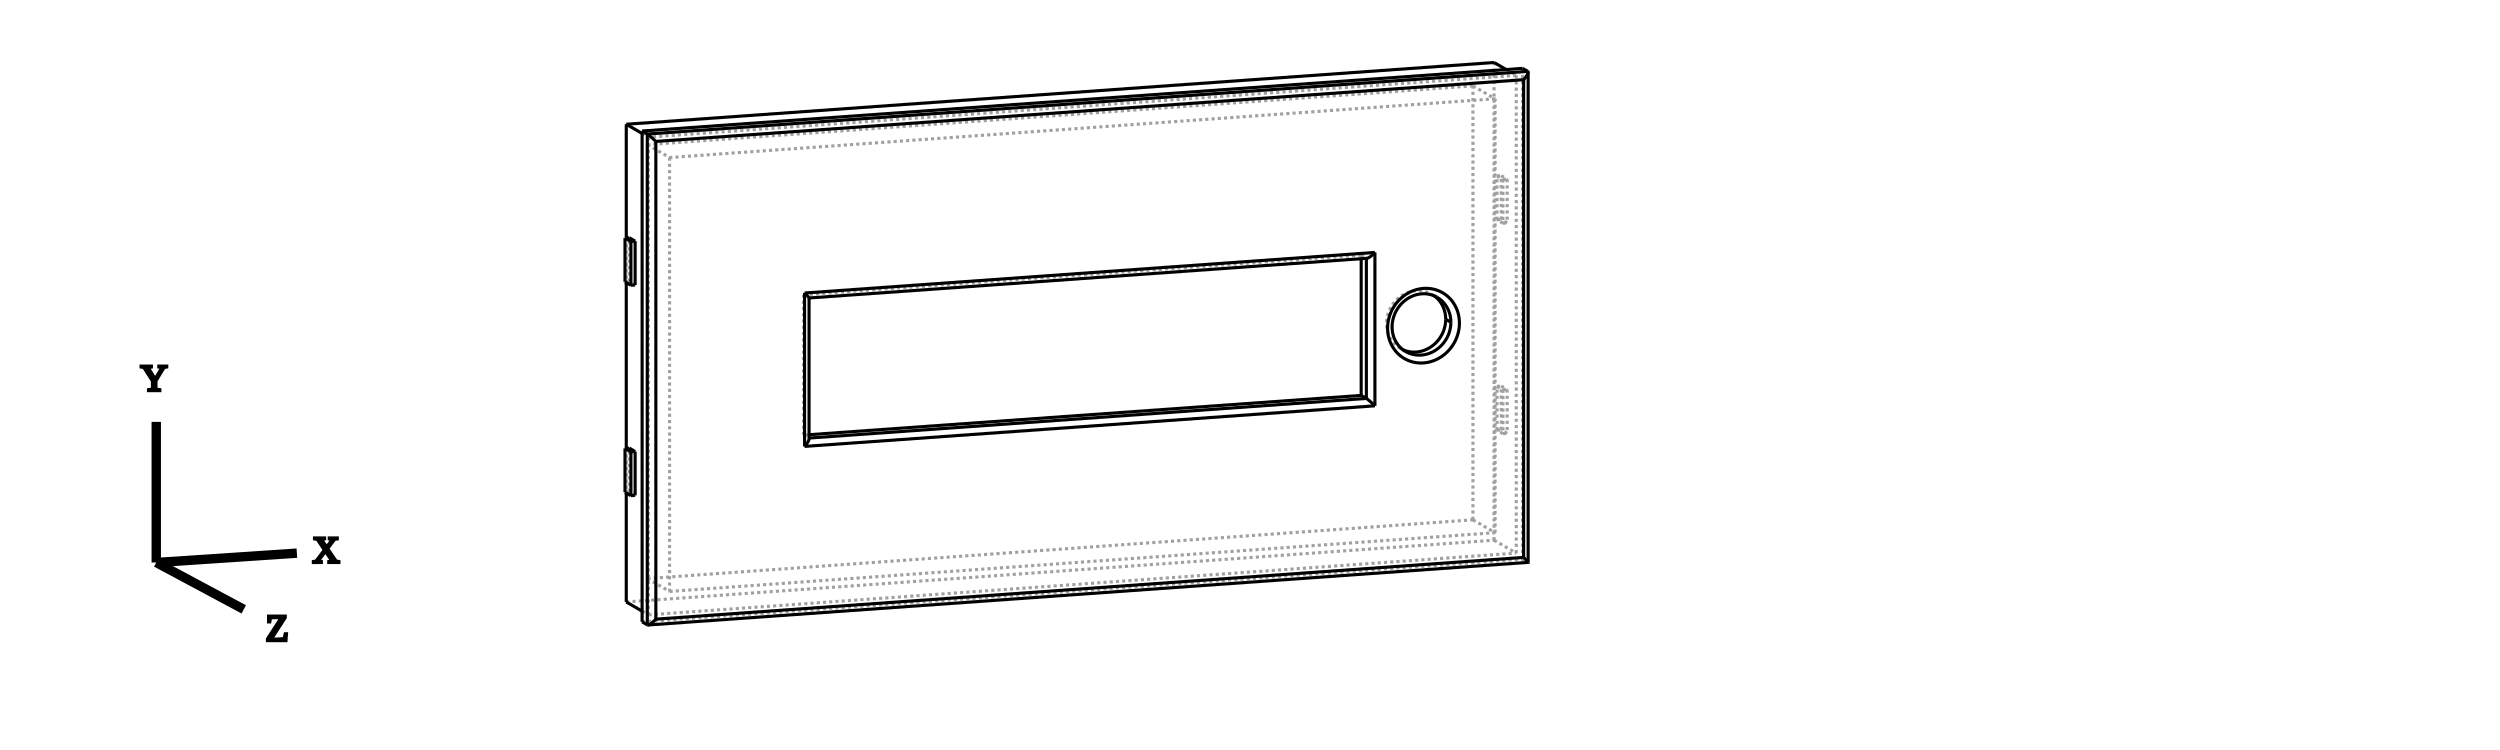
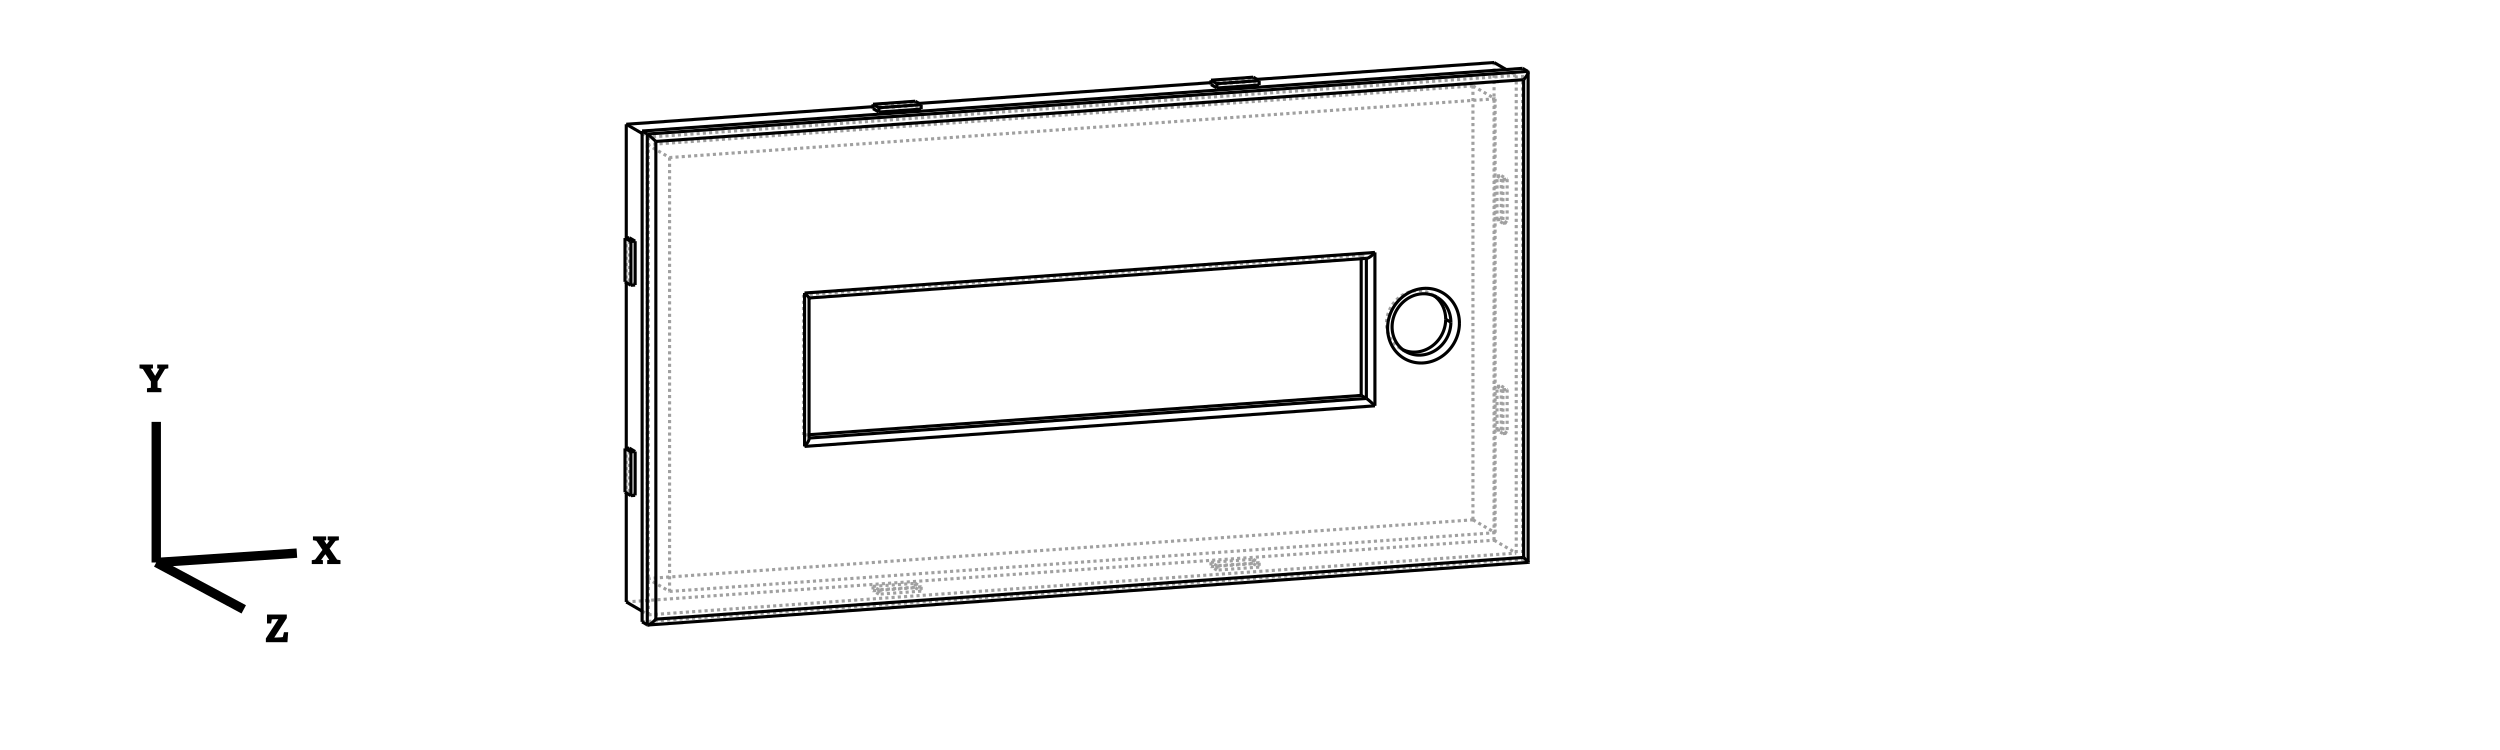
<svg xmlns="http://www.w3.org/2000/svg" width="800.0" height="240.0">
  <g transform="scale(2.864768, -2.864768)   translate(120.0741,-38.07059)" stroke-width="0.349" fill="none">
    <g stroke="rgb(160,160,160)" fill="none" stroke-dasharray="0.349,0.349">
      <path d="M-48.349,-31.394 L50.001,-24.396 " />
      <path d="M50.001,-24.396 L50.579,-24.732 " />
      <path d="M50.579,-24.732 L50.583,-24.734 L50.586,-24.736 L50.59,-24.737 L50.593,-24.739 L50.596,-24.741 L50.599,-24.742 L50.602,-24.743 L50.604,-24.744 L50.607,-24.745 L50.609,-24.746 L50.611,-24.746 L50.613,-24.746 L50.614,-24.746 L50.616,-24.746 " />
      <path d="M50.001,-24.396 L50.001,30.435 " />
      <path d="M-47.641,-30.609 L49.293,-23.712 " />
      <path d="M49.293,-23.712 L49.293,29.65 " />
      <path d="M49.293,29.65 L-47.641,22.752 " />
      <path d="M-47.641,22.752 L-47.641,-30.609 " />
      <path d="M-48.349,-30.198 L-47.641,-30.609 " />
+       <path d="M-50.119,-29.17 L46.815,-22.272 " />
      <path d="M46.815,-22.272 L49.293,-23.712 " />
-       <path d="M-50.119,-29.17 L46.815,-22.272 " />
+       <path d="M-21.898,-27.808 L-22.558,-27.424 " />
+       <path d="M-17.178,-27.472 L-21.898,-27.808 " />
+       <path d="M-22.558,-27.424 L-17.839,-27.089 " />
+       <path d="M-17.839,-27.089 L-17.178,-27.472 " />
+       <path d="M15.857,-25.122 L15.196,-24.738 " />
+       <path d="M20.576,-24.786 L15.857,-25.122 " />
+       <path d="M19.915,-24.402 L20.576,-24.786 " />
+       <path d="M15.196,-24.738 L19.915,-24.402 " />
      <path d="M46.815,-22.272 L46.815,31.089 " />
      <path d="M48.167,30.304 L49.293,29.65 " />
      <path d="M47.806,-10.364 L47.146,-9.981 " />
      <path d="M47.806,-5.469 L47.806,-10.364 " />
      <path d="M47.146,-9.981 L47.146,-5.085 " />
      <path d="M47.146,-5.085 L47.806,-5.469 " />
      <path d="M47.806,13.134 L47.146,13.518 " />
      <path d="M47.806,18.03 L47.806,13.134 " />
      <path d="M47.146,18.414 L47.806,18.03 " />
      <path d="M47.146,13.518 L47.146,18.414 " />
+       <path d="M20.336,29.205 L15.196,28.839 " />
+       <path d="M-17.418,26.518 L-22.558,26.153 " />
      <path d="M-48.349,23.163 L-47.641,22.752 " />
+       <path d="M15.196,28.624 L19.915,28.96 " />
+       <path d="M19.915,28.96 L20.576,28.576 " />
+       <path d="M-22.558,25.937 L-17.839,26.273 " />
+       <path d="M-17.839,26.273 L-17.178,25.889 " />
      <path d="M-50.119,11.492 L-50.119,6.504 " />
      <path d="M-50.119,-12.006 L-50.119,-16.994 " />
      <path d="M-49.789,6.62 L-49.789,11.516 " />
      <path d="M-49.128,6.236 L-49.789,6.62 " />
      <path d="M-49.789,-16.878 L-49.789,-11.983 " />
      <path d="M-49.128,-17.262 L-49.789,-16.878 " />
      <path d="M32.621,9.221 L32.615,9.221 L32.609,9.221 L32.603,9.221 L32.598,9.221 L32.593,9.221 L32.587,9.222 L32.582,9.223 L32.577,9.224 L32.573,9.225 L32.568,9.226 L32.564,9.228 L32.559,9.23 L32.555,9.232 L32.551,9.234 " />
      <path d="M-29.707,4.786 L-29.708,4.786 L-29.71,4.786 L-29.712,4.786 L-29.714,4.787 L-29.716,4.788 L-29.718,4.788 L-29.721,4.789 L-29.723,4.791 L-29.726,4.792 L-29.729,4.793 L-29.733,4.795 L-29.736,4.797 L-29.74,4.799 L-29.743,4.801 " />
      <path d="M-29.701,-10.956 L-29.701,-10.947 L-29.702,-10.938 L-29.703,-10.93 L-29.705,-10.922 L-29.707,-10.914 L-29.709,-10.907 L-29.712,-10.9 L-29.715,-10.894 L-29.719,-10.888 L-29.723,-10.882 L-29.727,-10.877 L-29.732,-10.873 L-29.738,-10.869 L-29.743,-10.865 " />
      <path d="M-47.759,-26.555 L44.456,-19.993 " />
      <path d="M44.456,-19.993 L44.456,28.474 " />
      <path d="M44.456,28.474 L-47.759,21.912 " />
      <path d="M-47.759,21.912 L-47.759,-26.555 " />
+       <path d="M-21.898,-27.808 L-21.898,-28.298 " />
+       <path d="M-22.558,-27.424 L-22.558,-27.914 " />
+       <path d="M-21.898,-28.298 L-22.558,-27.914 " />
+       <path d="M-17.178,-27.472 L-17.178,-27.962 " />
+       <path d="M-17.178,-27.962 L-21.898,-28.298 " />
+       <path d="M-17.839,-27.089 L-17.839,-27.578 " />
+       <path d="M-22.558,-27.914 L-17.839,-27.578 " />
+       <path d="M-17.839,-27.578 L-17.178,-27.962 " />
+       <path d="M15.857,-25.122 L15.857,-25.611 " />
+       <path d="M15.196,-24.738 L15.196,-25.227 " />
+       <path d="M15.857,-25.611 L15.196,-25.227 " />
+       <path d="M20.576,-24.786 L20.576,-25.275 " />
+       <path d="M20.576,-25.275 L15.857,-25.611 " />
+       <path d="M19.915,-24.402 L19.915,-24.892 " />
+       <path d="M19.915,-24.892 L20.576,-25.275 " />
+       <path d="M15.196,-25.227 L19.915,-24.892 " />
      <path d="M47.806,-10.364 L48.278,-10.331 " />
      <path d="M47.146,-9.981 L47.618,-9.947 " />
      <path d="M48.278,-10.331 L47.618,-9.947 " />
      <path d="M47.806,-5.469 L48.278,-5.435 " />
      <path d="M48.278,-5.435 L48.278,-10.331 " />
      <path d="M47.146,-5.085 L47.618,-5.052 " />
      <path d="M47.618,-9.947 L47.618,-5.052 " />
      <path d="M47.618,-5.052 L48.278,-5.435 " />
      <path d="M47.806,13.134 L48.278,13.168 " />
      <path d="M47.146,13.518 L47.618,13.552 " />
      <path d="M48.278,13.168 L47.618,13.552 " />
      <path d="M47.806,18.03 L48.278,18.063 " />
      <path d="M48.278,18.063 L48.278,13.168 " />
      <path d="M47.146,18.414 L47.618,18.447 " />
      <path d="M47.618,18.447 L48.278,18.063 " />
      <path d="M47.618,13.552 L47.618,18.447 " />
+       <path d="M19.915,28.96 L19.915,29.449 " />
+       <path d="M-17.839,26.273 L-17.839,26.763 " />
      <path d="M-49.789,6.62 L-50.26,6.587 " />
      <path d="M-49.789,-16.878 L-50.26,-16.912 " />
      <path d="M31.973,9.57 L32.551,9.234 " />
      <path d="M31.973,9.57 L31.973,9.175 " />
      <path d="M-30.321,5.137 L-29.743,4.801 " />
      <path d="M-30.321,5.137 L31.973,9.57 " />
      <path d="M-29.701,-10.485 L-30.321,-10.529 " />
      <path d="M-30.321,-10.529 L-29.743,-10.865 " />
      <path d="M-30.321,-10.529 L-30.321,5.137 " />
      <path d="M36.652,-1.006 L36.575,-0.971 L36.499,-0.934 L36.424,-0.895 L36.35,-0.853 " />
      <path d="M36.35,-0.853 L36.282,-0.812 L36.215,-0.77 L36.149,-0.725 L36.085,-0.679 L36.021,-0.632 L35.959,-0.582 L35.898,-0.531 L35.838,-0.478 L35.78,-0.424 L35.723,-0.368 L35.668,-0.31 L35.614,-0.251 L35.562,-0.191 L35.511,-0.129 L35.461,-0.066 L35.414,-0.001 L35.368,0.065 L35.323,0.132 L35.28,0.2 L35.239,0.27 L35.2,0.341 L35.162,0.413 L35.127,0.486 L35.093,0.559 L35.06,0.634 L35.03,0.71 L35.002,0.787 L34.975,0.864 L34.95,0.943 L34.927,1.022 L34.906,1.102 L34.887,1.182 L34.87,1.263 L34.855,1.345 L34.842,1.427 L34.831,1.509 L34.822,1.592 L34.815,1.675 L34.806,1.843 L34.806,2.011 L34.813,2.179 L34.828,2.348 L34.852,2.516 L34.883,2.683 L34.922,2.849 L34.968,3.014 L35.022,3.176 L35.084,3.336 L35.153,3.493 L35.229,3.647 L35.311,3.798 L35.401,3.944 L35.497,4.087 L35.6,4.224 L35.708,4.357 L35.822,4.485 L35.942,4.606 L36.067,4.723 L36.197,4.832 L36.332,4.936 L36.47,5.033 L36.613,5.123 L36.759,5.206 L36.909,5.281 L36.985,5.316 L37.062,5.349 L37.139,5.38 L37.217,5.409 L37.295,5.437 L37.374,5.462 L37.453,5.485 L37.533,5.507 L37.613,5.526 L37.693,5.543 L37.773,5.559 L37.854,5.572 L37.935,5.583 L38.016,5.592 L38.097,5.599 L38.178,5.604 L38.259,5.607 L38.34,5.608 L38.421,5.607 L38.502,5.604 L38.582,5.598 L38.662,5.591 L38.742,5.582 L38.821,5.57 L38.9,5.557 L38.979,5.541 L39.057,5.523 L39.134,5.504 L39.211,5.482 L39.287,5.458 L39.362,5.433 L39.437,5.405 L39.511,5.376 L39.584,5.344 L39.656,5.311 L39.727,5.276 L39.797,5.239 L39.866,5.2 " />
      <path d="M39.866,5.2 L39.939,5.156 L40.01,5.111 L40.08,5.063 L40.148,5.014 " />
      <path d="M-47.759,-26.555 L-45.282,-27.994 " />
      <path d="M44.456,-19.993 L46.933,-21.432 " />
      <path d="M-45.282,-27.994 L46.933,-21.432 " />
      <path d="M44.456,28.474 L46.933,27.034 " />
      <path d="M46.933,-21.432 L46.933,27.034 " />
      <path d="M-47.759,21.912 L-45.282,20.472 " />
      <path d="M46.933,27.034 L-45.282,20.472 " />
      <path d="M-45.282,20.472 L-45.282,-27.994 " />
      <path d="M-29.707,4.786 L-29.701,4.786 " />
      <path d="M40.444,4.864 L39.866,5.2 " />
      <path d="M36.928,-1.189 L36.35,-0.853 " />
    </g>
    <g stroke="rgb(0,0,0)" fill="none">
      <path d="M-48.349,-31.394 L-47.771,-31.73 " />
      <path d="M-48.349,23.436 L-47.771,23.1 " />
      <path d="M-48.349,23.436 L-48.349,-31.394 " />
      <path d="M-47.771,-31.73 L-47.767,-31.732 L-47.763,-31.734 L-47.759,-31.736 L-47.754,-31.737 L-47.75,-31.739 L-47.745,-31.74 L-47.74,-31.741 L-47.735,-31.742 L-47.73,-31.742 L-47.724,-31.743 L-47.719,-31.743 L-47.713,-31.743 L-47.707,-31.743 L-47.701,-31.743 " />
      <path d="M-47.701,-31.743 L-47.66,-31.736 L-47.614,-31.722 L-47.562,-31.701 L-47.505,-31.673 L-47.445,-31.638 L-47.381,-31.597 L-47.314,-31.549 L-47.244,-31.496 L-47.173,-31.438 L-47.101,-31.375 L-47.028,-31.308 L-46.956,-31.237 L-46.885,-31.164 L-46.815,-31.089 " />
      <path d="M50.616,-24.746 L50.616,-24.746 L50.617,-24.746 L50.618,-24.746 L50.618,-24.746 L50.619,-24.746 L50.619,-24.745 L50.62,-24.745 L50.62,-24.744 L50.62,-24.744 L50.621,-24.743 L50.621,-24.743 L50.621,-24.742 L50.621,-24.741 L50.621,-24.741 " />
      <path d="M50.621,-24.741 L50.618,-24.73 L50.609,-24.714 L50.595,-24.693 L50.575,-24.667 L50.549,-24.636 L50.519,-24.6 L50.483,-24.561 L50.442,-24.517 L50.397,-24.47 L50.348,-24.419 L50.295,-24.365 L50.239,-24.309 L50.18,-24.251 L50.119,-24.191 " />
      <path d="M50.001,30.435 L-48.349,23.436 " />
      <path d="M50.001,30.435 L50.579,30.099 " />
      <path d="M-47.771,23.1 L-47.739,23.08 L-47.698,23.051 L-47.649,23.014 L-47.593,22.97 L-47.531,22.919 L-47.462,22.861 L-47.388,22.798 L-47.311,22.73 L-47.23,22.658 L-47.147,22.584 L-47.063,22.506 L-46.979,22.428 L-46.896,22.35 L-46.815,22.272 " />
      <path d="M50.579,30.099 L50.585,30.095 L50.59,30.091 L50.595,30.086 L50.6,30.081 L50.604,30.076 L50.607,30.07 L50.611,30.064 L50.613,30.057 L50.616,30.05 L50.618,30.042 L50.619,30.034 L50.62,30.025 L50.621,30.017 L50.621,30.007 " />
      <path d="M50.621,30.007 L50.618,29.97 L50.609,29.927 L50.595,29.88 L50.575,29.828 L50.549,29.772 L50.519,29.713 L50.483,29.651 L50.442,29.586 L50.397,29.519 L50.348,29.45 L50.295,29.38 L50.239,29.31 L50.18,29.24 L50.119,29.17 " />
      <path d="M-50.119,-29.17 L-48.349,-30.198 " />
      <path d="M46.815,31.089 L48.167,30.304 " />
+       <path d="M46.815,31.089 L20.336,29.205 " />
+       <path d="M15.196,28.839 L-17.418,26.518 " />
+       <path d="M-22.558,26.153 L-50.119,24.191 " />
      <path d="M-50.119,24.191 L-48.349,23.163 " />
-       <path d="M46.815,31.089 L-50.119,24.191 " />
+       <path d="M20.576,28.576 L15.857,28.24 " />
+       <path d="M15.857,28.24 L15.196,28.624 " />
+       <path d="M-21.898,25.553 L-22.558,25.937 " />
+       <path d="M-17.178,25.889 L-21.898,25.553 " />
      <path d="M-50.119,24.191 L-50.119,11.492 " />
      <path d="M-50.119,6.504 L-50.119,-12.006 " />
      <path d="M-50.119,-16.994 L-50.119,-29.17 " />
      <path d="M-49.789,11.516 L-49.128,11.132 " />
      <path d="M-49.128,11.132 L-49.128,6.236 " />
      <path d="M-49.789,-11.983 L-49.128,-12.367 " />
      <path d="M-49.128,-12.367 L-49.128,-17.262 " />
      <path d="M33.507,9.875 L33.437,9.799 L33.366,9.726 L33.294,9.656 L33.222,9.589 L33.149,9.526 L33.078,9.468 L33.009,9.415 L32.942,9.367 L32.878,9.326 L32.817,9.291 L32.761,9.263 L32.709,9.241 L32.662,9.228 L32.621,9.221 " />
      <path d="M33.507,-7.26 L33.426,-7.182 L33.343,-7.104 L33.259,-7.026 L33.175,-6.949 L33.092,-6.874 L33.012,-6.802 L32.934,-6.734 L32.86,-6.671 L32.792,-6.613 L32.729,-6.562 L32.673,-6.518 L32.624,-6.481 L32.584,-6.452 L32.551,-6.432 " />
      <path d="M-30.203,5.341 L-30.142,5.281 L-30.083,5.223 L-30.027,5.167 L-29.974,5.114 L-29.925,5.063 L-29.88,5.016 L-29.84,4.972 L-29.804,4.932 L-29.773,4.896 L-29.747,4.866 L-29.727,4.839 L-29.713,4.818 L-29.704,4.802 L-29.701,4.792 " />
      <path d="M-29.701,4.792 L-29.701,4.791 L-29.701,4.79 L-29.701,4.79 L-29.702,4.789 L-29.702,4.789 L-29.702,4.788 L-29.703,4.788 L-29.703,4.787 L-29.703,4.787 L-29.704,4.787 L-29.705,4.786 L-29.705,4.786 L-29.706,4.786 L-29.707,4.786 " />
      <path d="M-30.203,-11.794 L-30.142,-11.724 L-30.083,-11.654 L-30.027,-11.583 L-29.974,-11.514 L-29.925,-11.445 L-29.88,-11.378 L-29.84,-11.313 L-29.804,-11.251 L-29.773,-11.191 L-29.747,-11.136 L-29.727,-11.084 L-29.713,-11.037 L-29.704,-10.994 L-29.701,-10.956 " />
+       <path d="M15.196,28.624 L15.196,29.113 " />
+       <path d="M15.196,29.113 L19.915,29.449 " />
+       <path d="M20.576,28.576 L20.576,29.065 " />
+       <path d="M19.915,29.449 L20.576,29.065 " />
+       <path d="M15.857,28.24 L15.857,28.73 " />
+       <path d="M20.576,29.065 L15.857,28.73 " />
+       <path d="M15.857,28.73 L15.196,29.113 " />
+       <path d="M-22.558,25.937 L-22.558,26.427 " />
+       <path d="M-22.558,26.427 L-17.839,26.763 " />
+       <path d="M-21.898,25.553 L-21.898,26.043 " />
+       <path d="M-21.898,26.043 L-22.558,26.427 " />
+       <path d="M-17.178,25.889 L-17.178,26.379 " />
+       <path d="M-17.839,26.763 L-17.178,26.379 " />
+       <path d="M-17.178,26.379 L-21.898,26.043 " />
      <path d="M-49.789,11.516 L-50.26,11.482 " />
      <path d="M-50.26,6.587 L-50.26,11.482 " />
      <path d="M-49.128,11.132 L-49.6,11.098 " />
      <path d="M-50.26,11.482 L-49.6,11.098 " />
      <path d="M-49.128,6.236 L-49.6,6.203 " />
      <path d="M-49.6,11.098 L-49.6,6.203 " />
      <path d="M-49.6,6.203 L-50.26,6.587 " />
      <path d="M-49.789,-11.983 L-50.26,-12.016 " />
      <path d="M-50.26,-16.912 L-50.26,-12.016 " />
      <path d="M-49.128,-17.262 L-49.6,-17.296 " />
      <path d="M-49.6,-17.296 L-50.26,-16.912 " />
      <path d="M-49.128,-12.367 L-49.6,-12.4 " />
      <path d="M-50.26,-12.016 L-49.6,-12.4 " />
      <path d="M-49.6,-12.4 L-49.6,-17.296 " />
      <path d="M31.973,9.175 L31.973,-6.096 " />
      <path d="M31.973,-6.096 L32.551,-6.432 " />
      <path d="M31.973,-6.096 L-29.701,-10.485 " />
      <path d="M41.412,2.408 L41.99,2.072 " />
      <path d="M41.412,2.408 L41.41,2.3 L41.405,2.191 L41.397,2.082 L41.385,1.973 L41.37,1.865 L41.352,1.757 L41.331,1.649 L41.306,1.542 L41.278,1.435 L41.247,1.329 L41.213,1.224 L41.176,1.12 L41.136,1.017 L41.092,0.915 L41.046,0.814 L40.996,0.715 L40.944,0.617 L40.889,0.521 L40.831,0.427 L40.771,0.334 L40.707,0.243 L40.641,0.154 L40.573,0.067 L40.502,-0.018 L40.429,-0.101 L40.353,-0.181 L40.275,-0.259 L40.195,-0.335 L40.113,-0.408 L40.029,-0.478 L39.943,-0.546 L39.855,-0.611 L39.765,-0.674 L39.674,-0.733 L39.581,-0.79 L39.486,-0.843 L39.391,-0.894 L39.294,-0.941 L39.195,-0.985 L39.096,-1.027 L38.996,-1.065 L38.894,-1.099 L38.792,-1.131 L38.69,-1.159 L38.586,-1.184 L38.483,-1.205 L38.378,-1.223 L38.274,-1.238 L38.169,-1.249 L38.065,-1.256 L37.96,-1.261 L37.856,-1.262 L37.752,-1.259 L37.648,-1.253 L37.544,-1.243 L37.442,-1.231 L37.339,-1.214 L37.238,-1.195 L37.138,-1.171 L37.038,-1.145 L36.94,-1.115 L36.842,-1.082 L36.746,-1.046 L36.652,-1.006 " />
      <path d="M40.148,5.014 L40.221,4.958 L40.292,4.9 L40.361,4.84 L40.429,4.777 L40.494,4.713 L40.558,4.647 L40.62,4.578 L40.679,4.508 L40.737,4.436 L40.793,4.362 L40.846,4.286 L40.897,4.209 L40.946,4.129 L40.993,4.049 L41.037,3.967 L41.079,3.883 L41.119,3.798 L41.156,3.712 L41.191,3.624 L41.223,3.536 L41.253,3.446 L41.281,3.355 L41.305,3.264 L41.328,3.171 L41.347,3.078 L41.364,2.984 L41.379,2.889 L41.391,2.794 L41.4,2.698 L41.407,2.602 L41.41,2.505 L41.412,2.408 " />
      <path d="M-47.771,23.1 L-47.771,-31.73 " />
      <path d="M-46.815,-31.089 L50.119,-24.191 " />
      <path d="M50.579,30.099 L-47.771,23.1 " />
      <path d="M-46.815,22.272 L-46.815,-31.089 " />
      <path d="M50.119,-24.191 L50.119,29.17 " />
      <path d="M50.119,29.17 L-46.815,22.272 " />
      <path d="M33.507,9.875 L33.507,-7.26 " />
      <path d="M-30.203,5.341 L33.507,9.875 " />
      <path d="M33.507,-7.26 L-30.203,-11.794 " />
      <path d="M-30.203,-11.794 L-30.203,5.341 " />
      <path d="M42.946,1.979 L42.944,1.877 L42.941,1.774 L42.935,1.672 L42.926,1.57 L42.915,1.467 L42.902,1.365 L42.886,1.263 L42.868,1.162 L42.848,1.06 L42.825,0.959 L42.8,0.859 L42.773,0.759 L42.743,0.659 L42.711,0.56 L42.677,0.462 L42.64,0.365 L42.601,0.268 L42.56,0.172 L42.517,0.078 L42.472,-0.016 L42.424,-0.109 L42.375,-0.201 L42.323,-0.292 L42.27,-0.381 L42.214,-0.469 L42.156,-0.556 L42.097,-0.642 L42.035,-0.726 L41.972,-0.808 L41.906,-0.89 L41.839,-0.969 L41.771,-1.047 L41.7,-1.123 L41.628,-1.198 L41.554,-1.271 L41.479,-1.342 L41.402,-1.411 L41.324,-1.479 L41.244,-1.544 L41.163,-1.608 L41.08,-1.669 L40.996,-1.729 L40.911,-1.786 L40.825,-1.842 L40.738,-1.895 L40.649,-1.946 L40.56,-1.995 L40.469,-2.042 L40.378,-2.086 L40.286,-2.128 L40.192,-2.168 L40.099,-2.206 L40.004,-2.241 L39.909,-2.274 L39.813,-2.304 L39.717,-2.332 L39.62,-2.358 L39.523,-2.381 L39.425,-2.402 L39.327,-2.42 L39.229,-2.435 L39.131,-2.449 L39.033,-2.459 L38.934,-2.468 L38.836,-2.473 L38.737,-2.477 L38.639,-2.477 L38.541,-2.476 L38.443,-2.471 L38.346,-2.465 L38.248,-2.455 L38.152,-2.443 L38.055,-2.429 L37.959,-2.412 L37.864,-2.393 L37.77,-2.371 L37.676,-2.347 L37.583,-2.321 L37.49,-2.292 L37.399,-2.26 L37.309,-2.226 L37.219,-2.19 L37.131,-2.152 L37.043,-2.111 L36.957,-2.068 L36.872,-2.022 L36.788,-1.975 L36.706,-1.925 L36.624,-1.873 L36.545,-1.819 L36.466,-1.763 L36.389,-1.704 L36.314,-1.644 L36.24,-1.581 L36.168,-1.517 L36.098,-1.451 L36.029,-1.383 L35.962,-1.313 L35.897,-1.241 L35.833,-1.167 L35.772,-1.092 L35.712,-1.015 L35.654,-0.936 L35.599,-0.856 L35.545,-0.774 L35.493,-0.691 L35.444,-0.606 L35.396,-0.52 L35.351,-0.432 L35.308,-0.344 L35.267,-0.254 L35.228,-0.163 L35.192,-0.07 L35.157,0.023 L35.125,0.117 L35.095,0.212 L35.068,0.309 L35.043,0.406 L35.02,0.503 L35,0.602 L34.982,0.701 L34.966,0.801 L34.953,0.901 L34.942,1.002 L34.934,1.103 L34.928,1.204 L34.924,1.306 L34.923,1.408 L34.924,1.51 L34.928,1.613 L34.934,1.715 L34.942,1.817 L34.953,1.92 L34.966,2.022 L34.982,2.124 L35,2.225 L35.02,2.327 L35.043,2.428 L35.068,2.528 L35.095,2.628 L35.125,2.728 L35.157,2.827 L35.192,2.925 L35.228,3.022 L35.267,3.119 L35.308,3.215 L35.351,3.309 L35.396,3.403 L35.444,3.496 L35.493,3.588 L35.545,3.679 L35.599,3.768 L35.654,3.856 L35.712,3.943 L35.772,4.029 L35.833,4.113 L35.897,4.195 L35.962,4.277 L36.029,4.356 L36.098,4.434 L36.168,4.51 L36.24,4.585 L36.314,4.658 L36.389,4.729 L36.466,4.798 L36.545,4.866 L36.624,4.931 L36.706,4.995 L36.788,5.056 L36.872,5.116 L36.957,5.173 L37.043,5.229 L37.131,5.282 L37.219,5.333 L37.309,5.382 L37.399,5.429 L37.49,5.473 L37.583,5.515 L37.676,5.555 L37.77,5.593 L37.864,5.628 L37.959,5.661 L38.055,5.691 L38.152,5.719 L38.248,5.745 L38.346,5.768 L38.443,5.788 L38.541,5.807 L38.639,5.822 L38.737,5.836 L38.836,5.846 L38.934,5.855 L39.033,5.86 L39.131,5.864 L39.229,5.864 L39.327,5.863 L39.425,5.858 L39.523,5.852 L39.62,5.842 L39.717,5.83 L39.813,5.816 L39.909,5.799 L40.004,5.78 L40.099,5.758 L40.192,5.734 L40.286,5.708 L40.378,5.679 L40.469,5.647 L40.56,5.613 L40.649,5.577 L40.738,5.539 L40.825,5.498 L40.911,5.455 L40.996,5.409 L41.08,5.362 L41.163,5.312 L41.244,5.26 L41.324,5.206 L41.402,5.15 L41.479,5.091 L41.554,5.031 L41.628,4.968 L41.7,4.904 L41.771,4.838 L41.839,4.77 L41.906,4.7 L41.972,4.628 L42.035,4.554 L42.097,4.479 L42.156,4.402 L42.214,4.323 L42.27,4.243 L42.323,4.161 L42.375,4.078 L42.424,3.993 L42.472,3.907 L42.517,3.819 L42.56,3.731 L42.601,3.641 L42.64,3.55 L42.677,3.457 L42.711,3.364 L42.743,3.27 L42.773,3.175 L42.8,3.078 L42.825,2.981 L42.848,2.884 L42.868,2.785 L42.886,2.686 L42.902,2.586 L42.915,2.486 L42.926,2.385 L42.935,2.284 L42.941,2.183 L42.944,2.081 L42.946,1.979 " />
      <path d="M32.551,9.216 L32.551,-6.432 " />
      <path d="M32.551,-6.432 L-29.701,-10.862 " />
      <path d="M41.99,2.072 L41.988,1.958 L41.983,1.844 L41.973,1.729 L41.961,1.615 L41.944,1.501 L41.924,1.387 L41.9,1.274 L41.873,1.162 L41.843,1.05 L41.808,0.939 L41.771,0.829 L41.729,0.72 L41.685,0.613 L41.637,0.507 L41.586,0.402 L41.532,0.299 L41.474,0.197 L41.414,0.098 L41.35,-7.137855893413203e-05 L41.283,-0.096 L41.214,-0.189 L41.142,-0.28 L41.067,-0.369 L40.989,-0.456 L40.909,-0.54 L40.826,-0.621 L40.741,-0.699 L40.654,-0.775 L40.565,-0.848 L40.473,-0.918 L40.38,-0.985 L40.284,-1.048 L40.187,-1.109 L40.088,-1.166 L39.988,-1.22 L39.886,-1.27 L39.783,-1.317 L39.678,-1.361 L39.573,-1.401 L39.466,-1.437 L39.359,-1.47 L39.251,-1.499 L39.142,-1.524 L39.033,-1.546 L38.923,-1.564 L38.813,-1.578 L38.703,-1.588 L38.593,-1.595 L38.483,-1.597 L38.374,-1.596 L38.264,-1.591 L38.155,-1.583 L38.047,-1.57 L37.94,-1.554 L37.833,-1.534 L37.727,-1.51 L37.622,-1.483 L37.519,-1.451 L37.416,-1.416 L37.316,-1.378 L37.216,-1.336 L37.118,-1.29 L37.022,-1.241 L36.928,-1.189 " />
      <path d="M40.444,4.864 L40.532,4.811 L40.617,4.755 L40.701,4.697 L40.782,4.635 L40.862,4.571 L40.939,4.504 L41.014,4.434 L41.087,4.362 L41.158,4.287 L41.226,4.21 L41.291,4.131 L41.354,4.049 L41.414,3.965 L41.471,3.879 L41.526,3.791 L41.578,3.701 L41.627,3.609 L41.673,3.515 L41.716,3.42 L41.756,3.323 L41.793,3.224 L41.827,3.124 L41.858,3.023 L41.885,2.921 L41.91,2.818 L41.931,2.713 L41.949,2.608 L41.964,2.502 L41.975,2.395 L41.983,2.288 L41.988,2.18 L41.99,2.072 " />
      <path d="M-47.701,-31.743 L50.616,-24.746 " />
      <path d="M50.621,-24.741 L50.621,30.007 " />
      <path d="M-29.701,4.786 L32.621,9.221 " />
      <path d="M-29.701,-10.956 L-29.701,4.792 " />
      <path d="M36.928,-1.189 L36.822,-1.124 L36.718,-1.054 L36.617,-0.98 L36.519,-0.901 L36.425,-0.818 L36.334,-0.731 L36.247,-0.64 L36.163,-0.545 L36.084,-0.446 L36.008,-0.343 L35.936,-0.237 L35.869,-0.128 L35.806,-0.015 L35.748,0.101 L35.694,0.22 L35.644,0.341 L35.598,0.47 L35.558,0.6 L35.522,0.734 L35.492,0.869 L35.468,1.006 L35.449,1.145 L35.435,1.285 L35.427,1.426 L35.425,1.568 L35.429,1.71 L35.438,1.853 L35.453,1.996 L35.473,2.139 L35.499,2.282 L35.531,2.423 L35.568,2.564 L35.609,2.696 L35.654,2.827 L35.704,2.956 L35.759,3.083 L35.818,3.209 L35.882,3.332 L35.95,3.453 L36.023,3.572 L36.1,3.687 L36.181,3.8 L36.266,3.91 L36.354,4.016 L36.447,4.119 L36.542,4.218 L36.642,4.314 L36.744,4.405 L36.84,4.486 L36.939,4.562 L37.039,4.635 L37.142,4.705 L37.247,4.77 L37.354,4.832 L37.462,4.889 L37.572,4.943 L37.683,4.993 L37.795,5.038 L37.909,5.08 L38.023,5.117 L38.138,5.149 L38.254,5.178 L38.37,5.202 L38.486,5.222 L38.615,5.239 L38.745,5.251 L38.874,5.257 L39.003,5.258 L39.131,5.254 L39.258,5.244 L39.384,5.229 L39.509,5.209 L39.633,5.183 L39.755,5.153 L39.875,5.117 L39.993,5.076 L40.11,5.03 L40.224,4.98 L40.335,4.924 L40.444,4.864 " />
    </g>
  </g>
  <g transform="translate(20,210.0)" stroke="rgb(0,0,255)">
    <line x1="30" y1="-30" x2="75" y2="-33" stroke-width="3" stroke="#000000" />
    <text x="80" y="-30" style="stroke:#000000">X </text>
    <line x1="30" y1="-30" x2="30" y2="-75" stroke-width="3" stroke="#000000" />
    <text x="25" y="-85" style="stroke:#000000">Y </text>
    <line x1="30" y1="-30" x2="58" y2="-15" stroke-width="3" stroke="#000000" />
    <text x="65" y="-5" style="stroke:#000000">Z </text>
  </g>
</svg>
